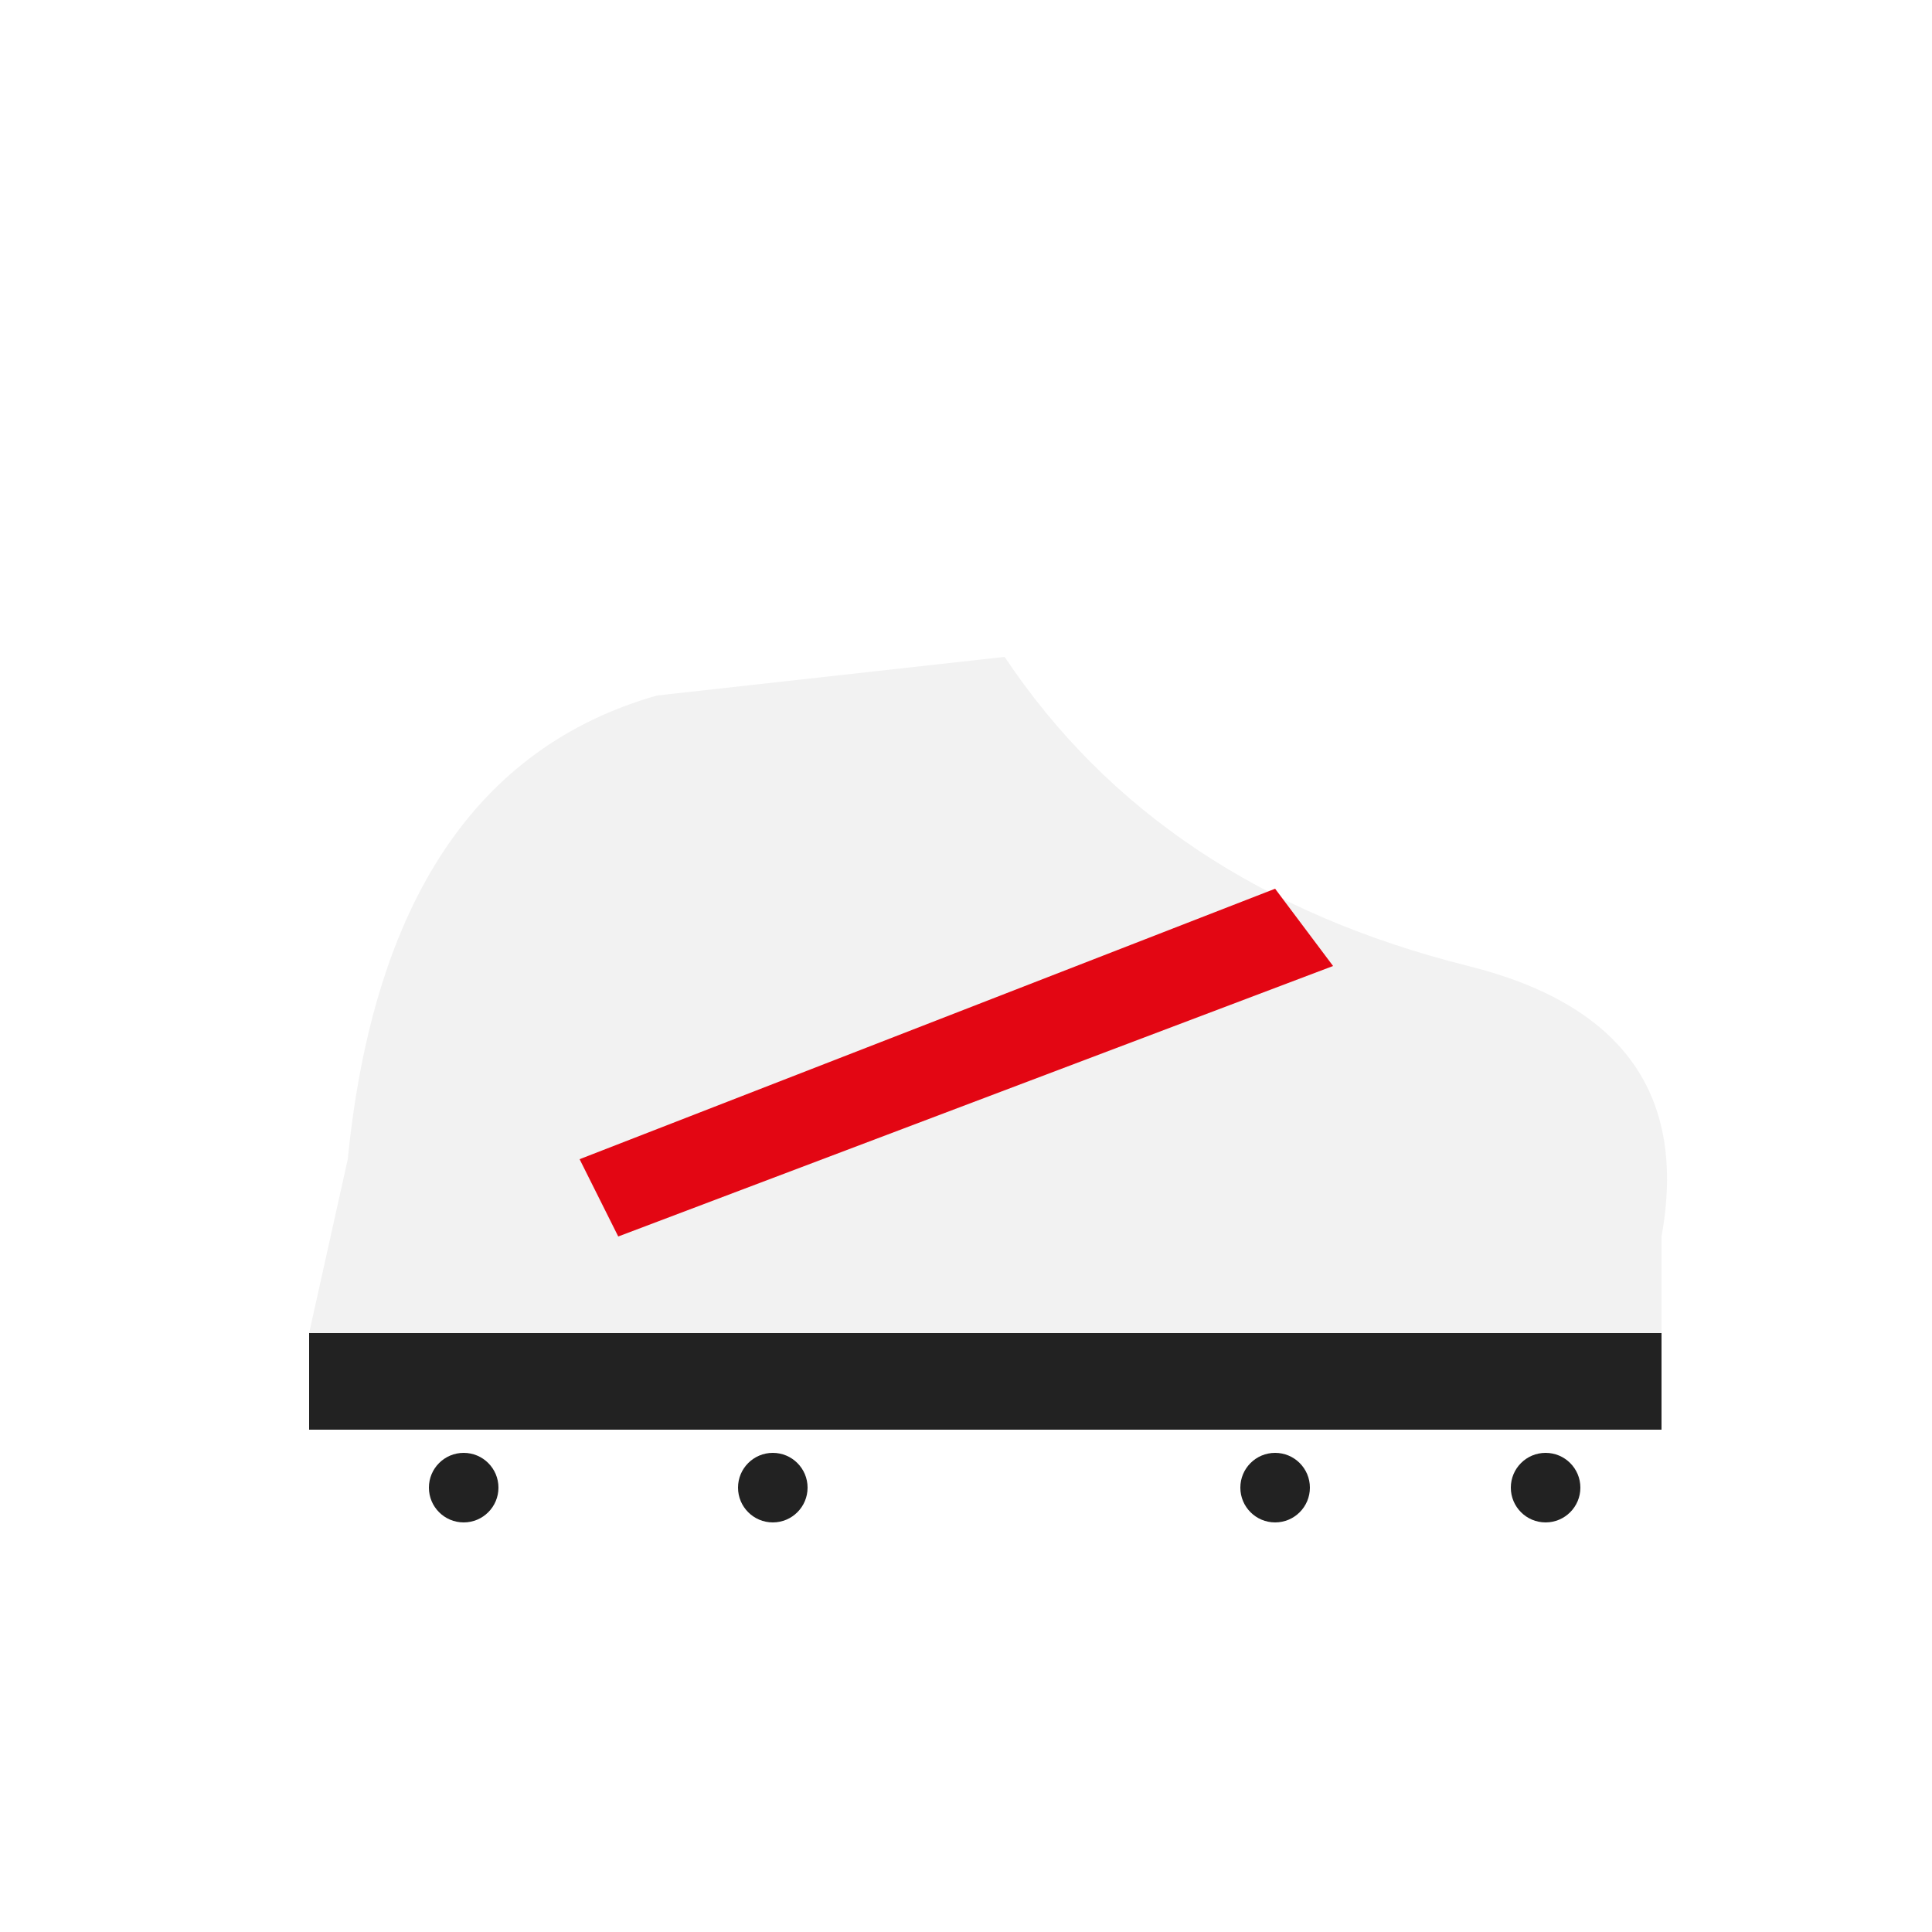
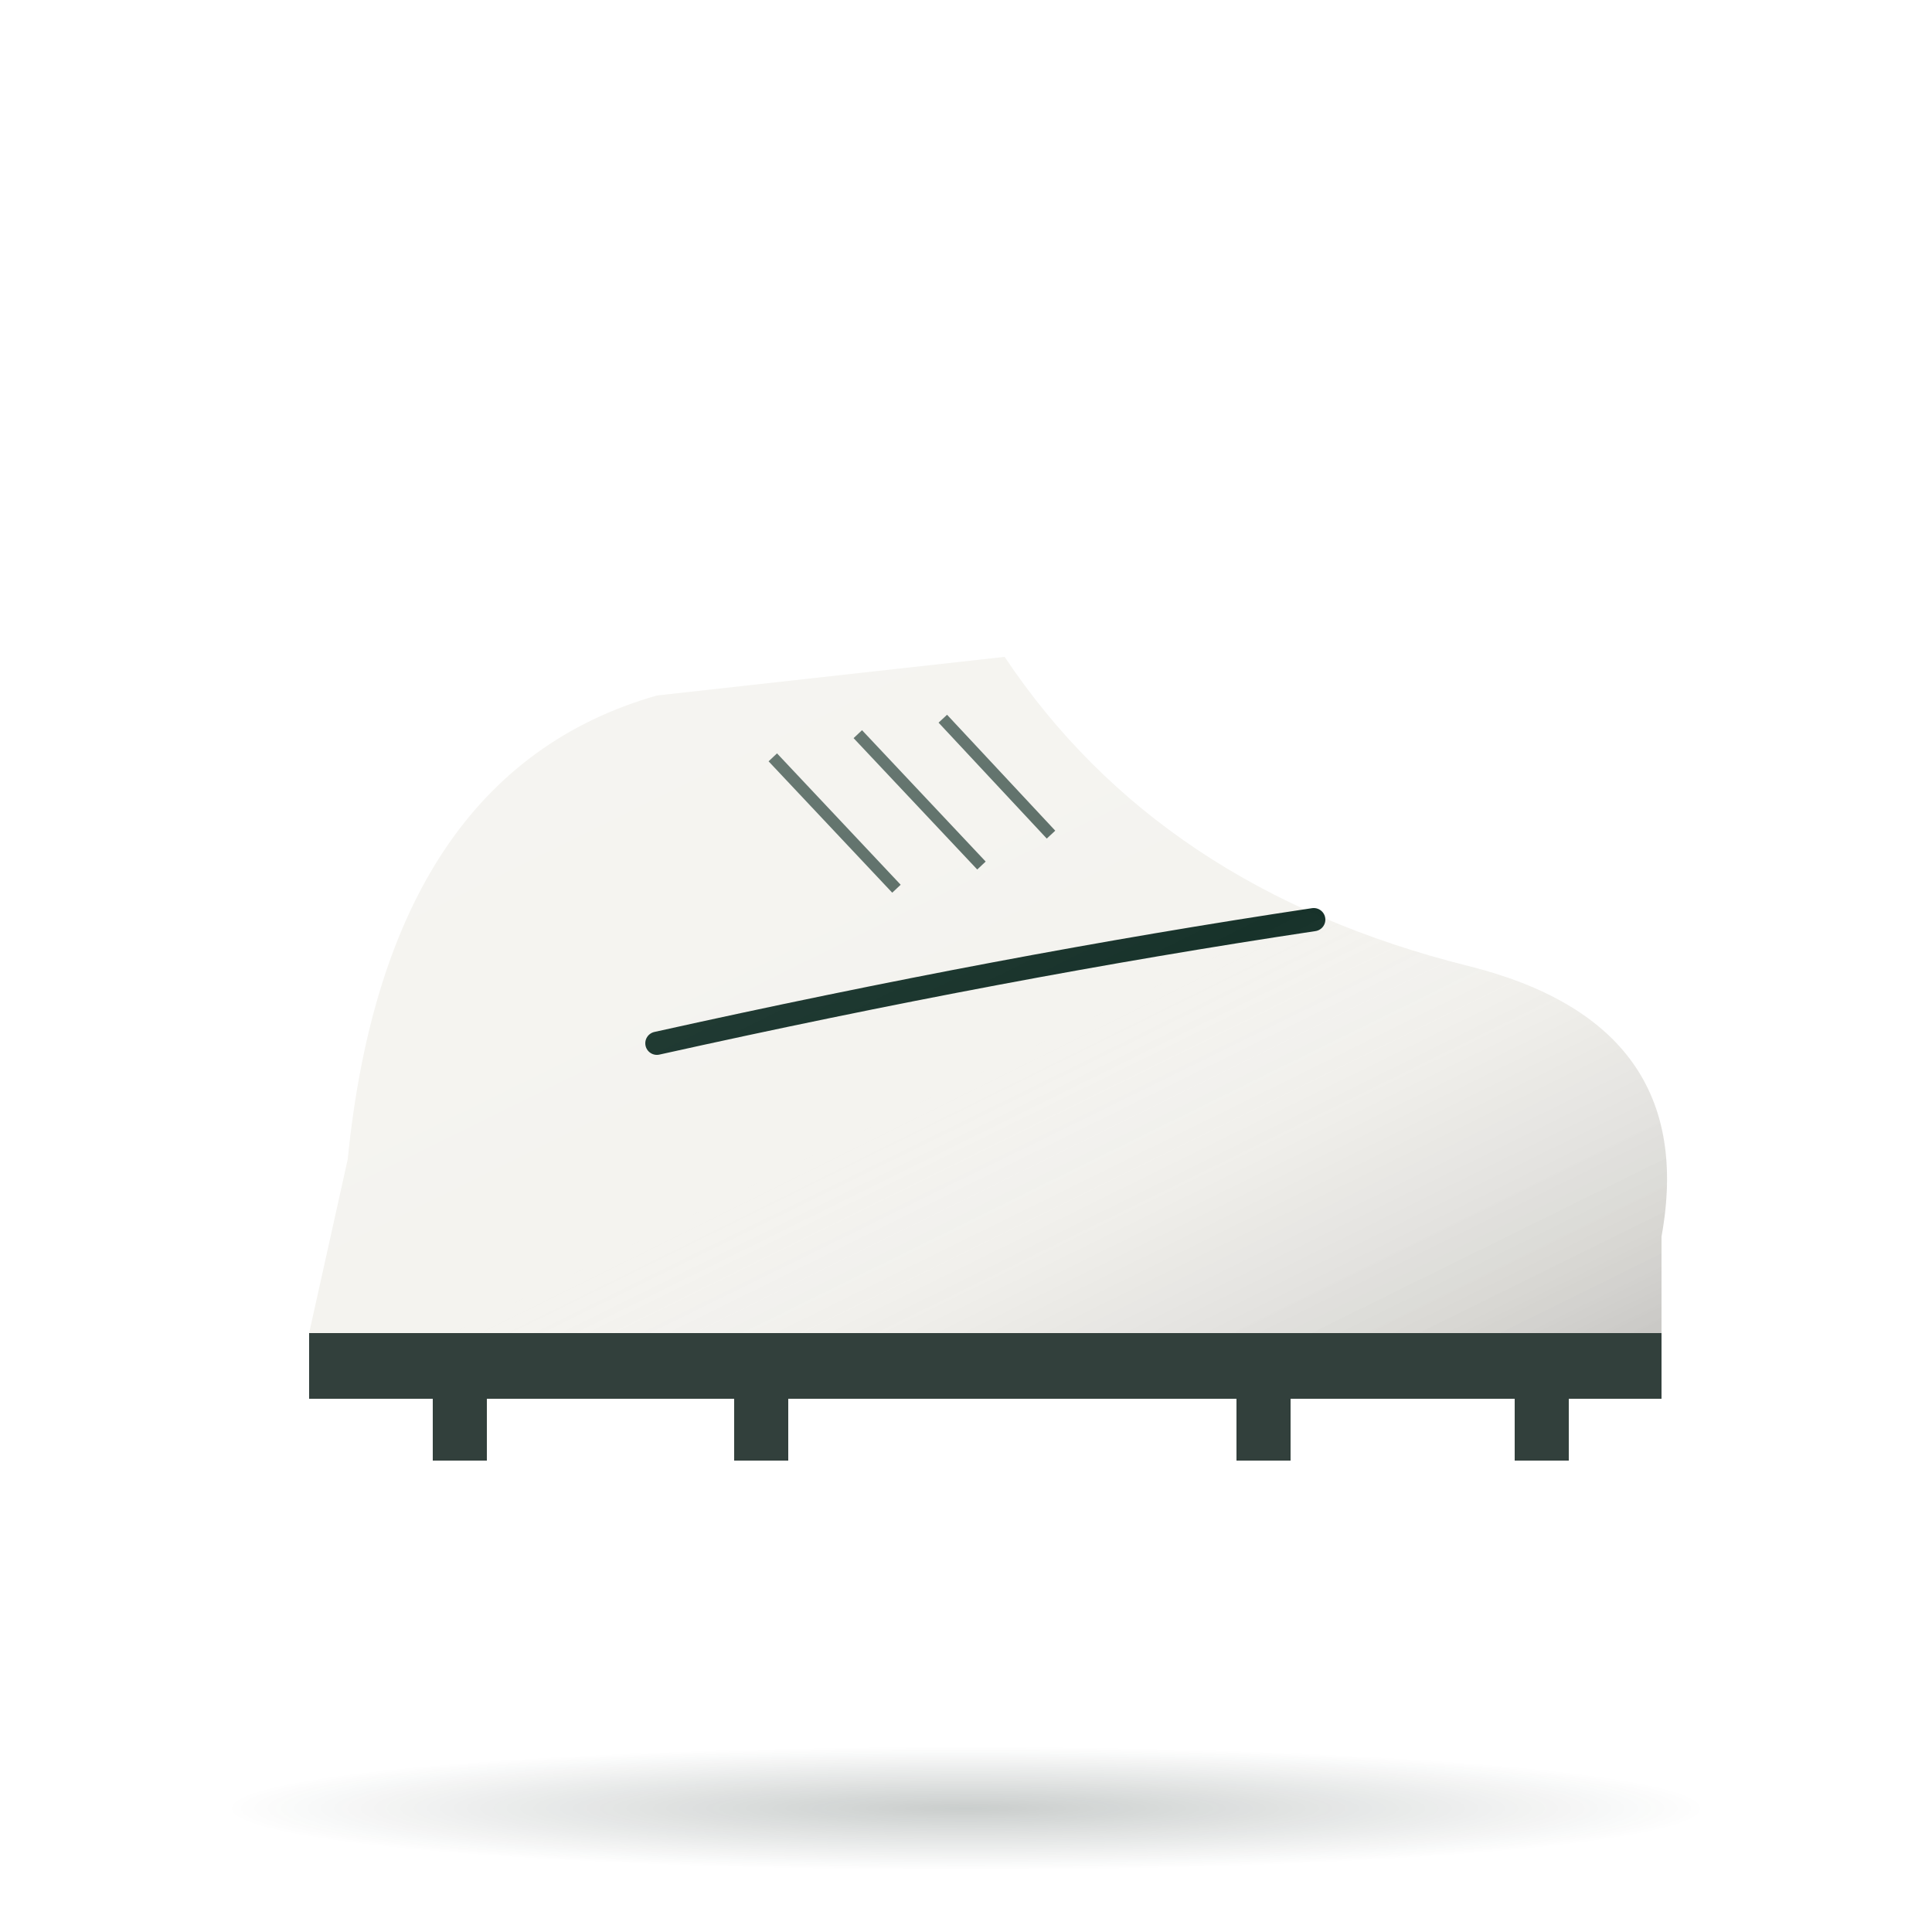
<svg xmlns="http://www.w3.org/2000/svg" viewBox="0 0 500 500">
-   <path d="M90 300 Q100 200 170 180 L260 170 Q300 230 380 250 Q440 265 430 320 L430 345 L80 345 Z" fill="#f2f2f2" />
-   <path d="M80 345 L430 345 L430 370 L80 370 Z" fill="#222" />
-   <path d="M150 300 L330 230 L345 250 L160 320 Z" fill="#e30613" />
-   <g fill="#222">
-     <circle cx="120" cy="385" r="9" />
-     <circle cx="200" cy="385" r="9" />
-     <circle cx="330" cy="385" r="9" />
-     <circle cx="400" cy="385" r="9" />
+   <defs>
+     <linearGradient id="light" x1="0" y1="0" x2="1" y2="1">
+       <stop offset="0" stop-color="#fff" stop-opacity=".16" />
+       <stop offset=".55" stop-color="#fff" stop-opacity="0" />
+       <stop offset="1" stop-color="#000" stop-opacity=".18" />
+     </linearGradient>
+     <radialGradient id="floor">
+       <stop offset="0" stop-color="#0e1f1a" stop-opacity=".22" />
+       <stop offset="1" stop-color="#0e1f1a" stop-opacity="0" />
+     </radialGradient>
+   </defs>
+   <ellipse cx="250" cy="468" rx="190" ry="16" fill="url(#floor)" />
+   <path d="M90 300 Q100 200 170 180 L260 170 Q300 230 380 250 Q440 265 430 320 L430 345 L80 345 Z" fill="#f4f3ef" />
+   <path d="M80 345 L430 345 L430 362 L80 362 Z" fill="#0e1f1a" opacity=".85" />
+   <path d="M170 270 Q260 250 340 238" fill="none" stroke="#17322a" stroke-width="6" stroke-linecap="round" />
+   <path d="M200 196 L232 230 M222 190 L254 224 M244 186 L272 216" stroke="#17322a" stroke-width="3" opacity=".7" />
+   <g fill="#0e1f1a" opacity=".85">
+     <rect x="112" y="362" width="14" height="16" />
+     <rect x="190" y="362" width="14" height="16" />
+     <rect x="320" y="362" width="14" height="16" />
+     <rect x="392" y="362" width="14" height="16" />
  </g>
+   <path d="M90 300 Q100 200 170 180 L260 170 Q300 230 380 250 Q440 265 430 320 L430 345 L80 345 Z" fill="url(#light)" />
</svg>
